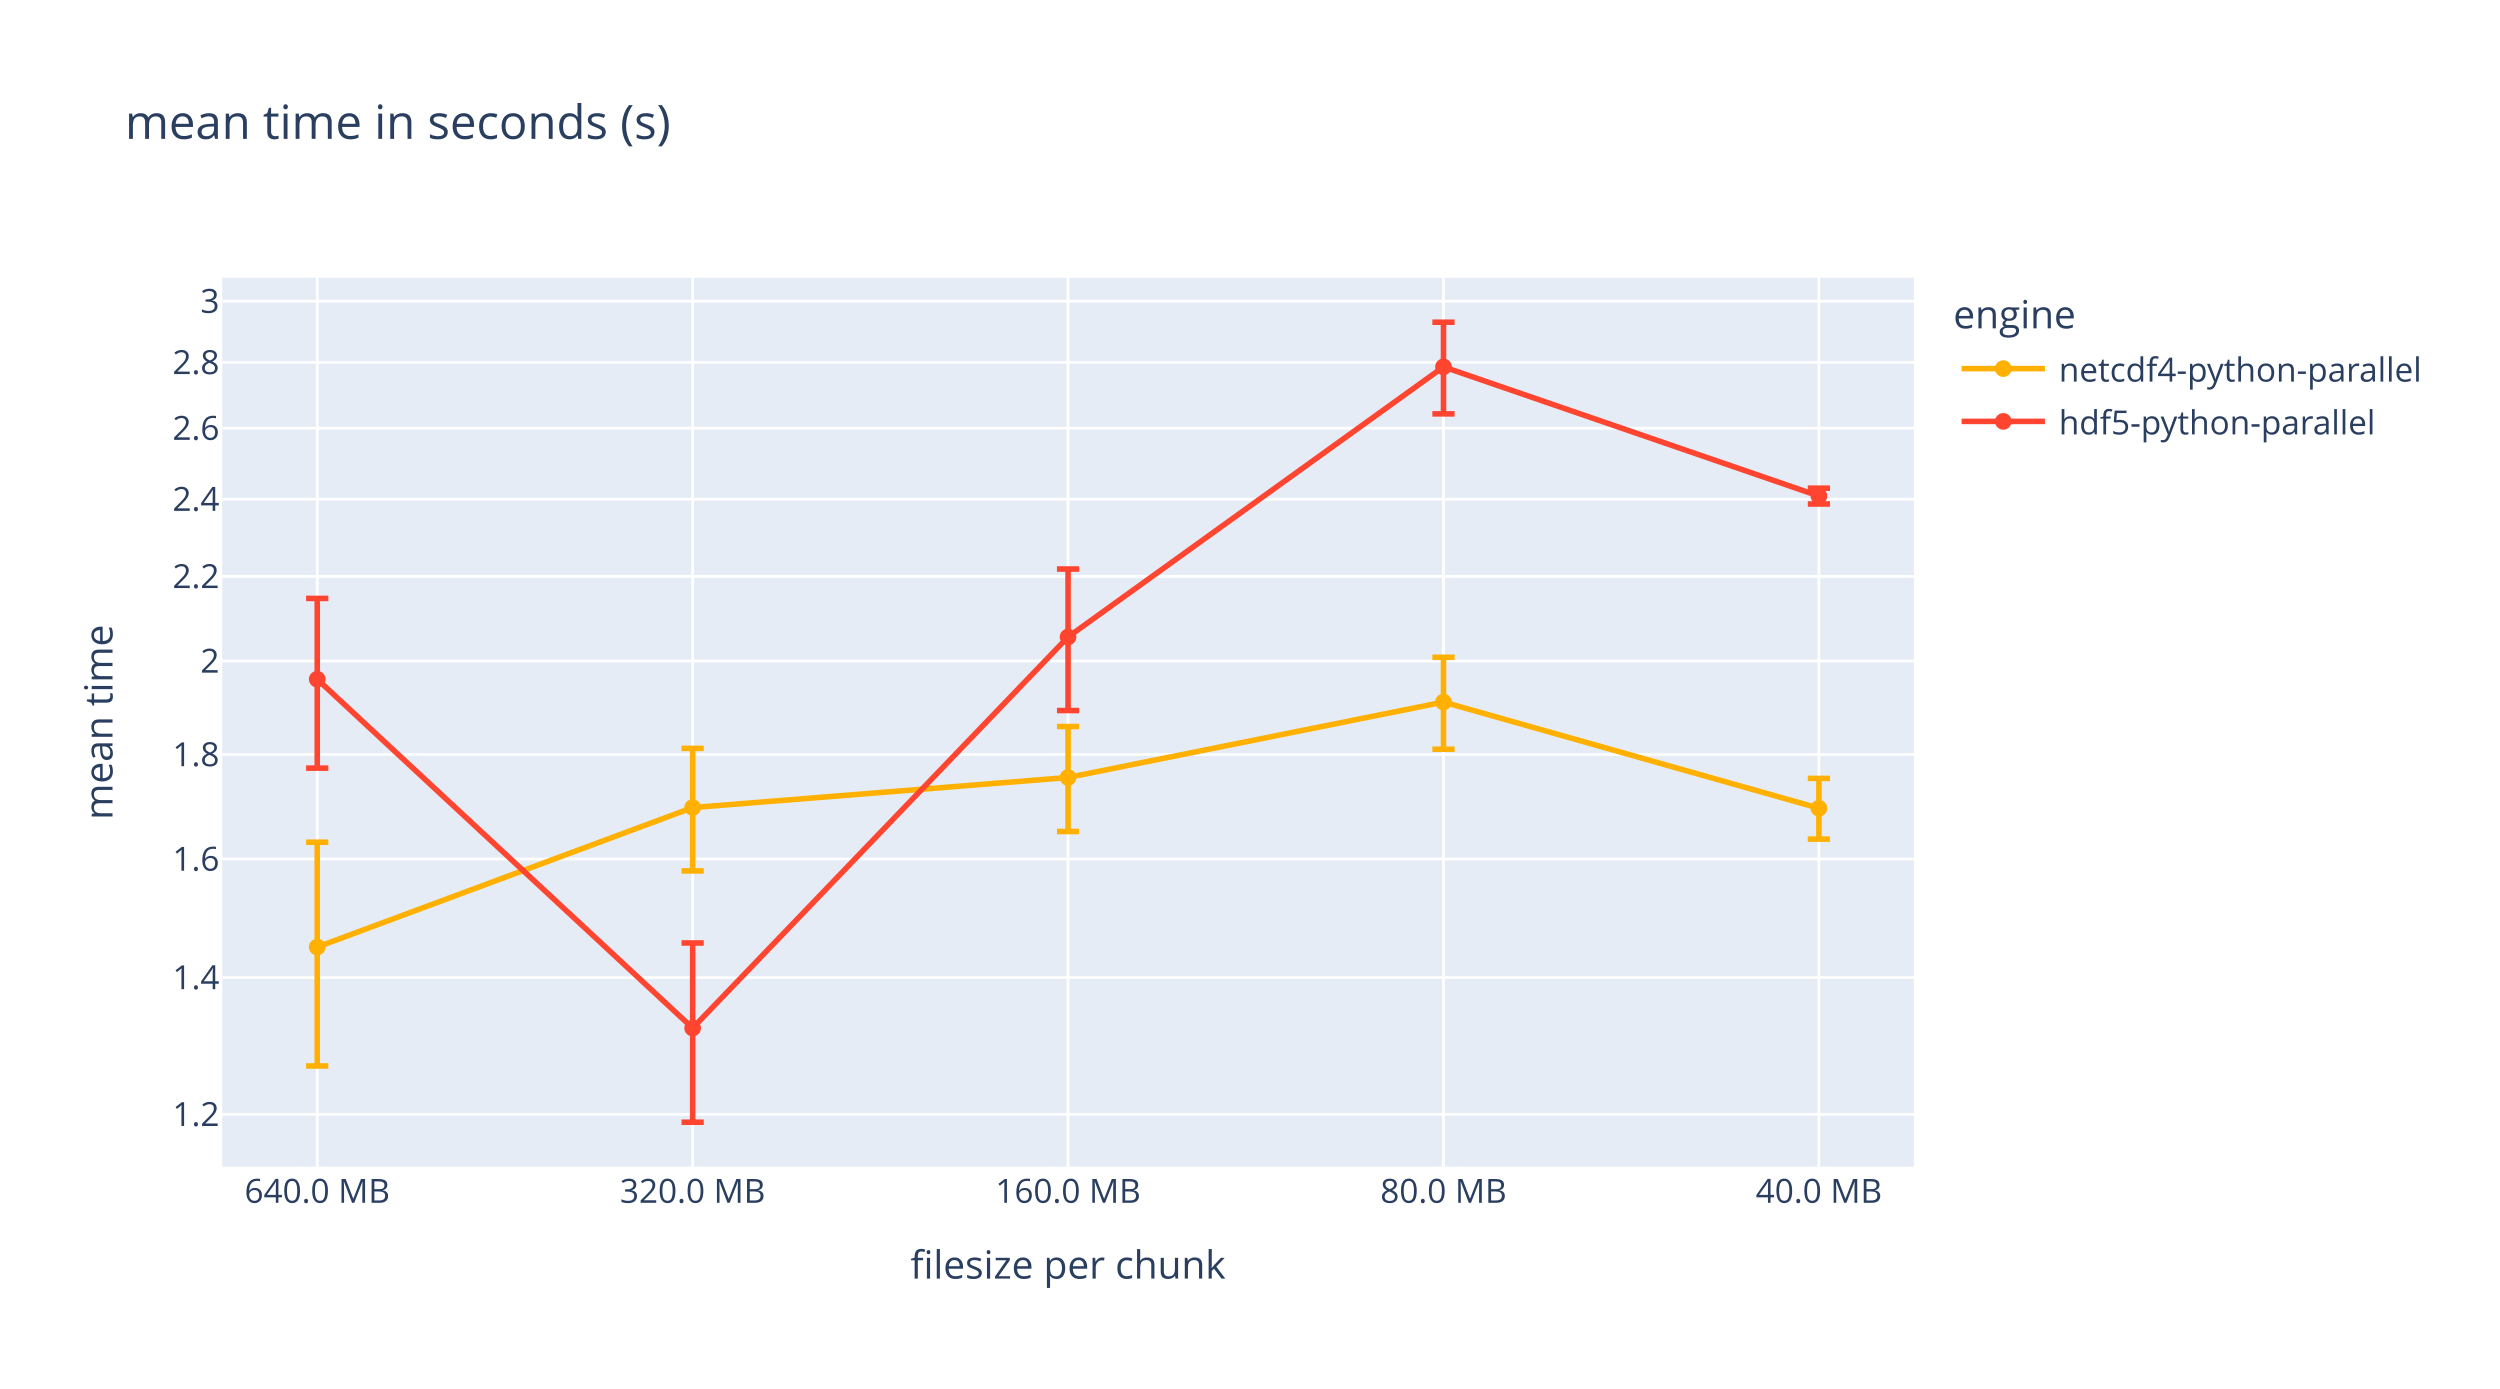
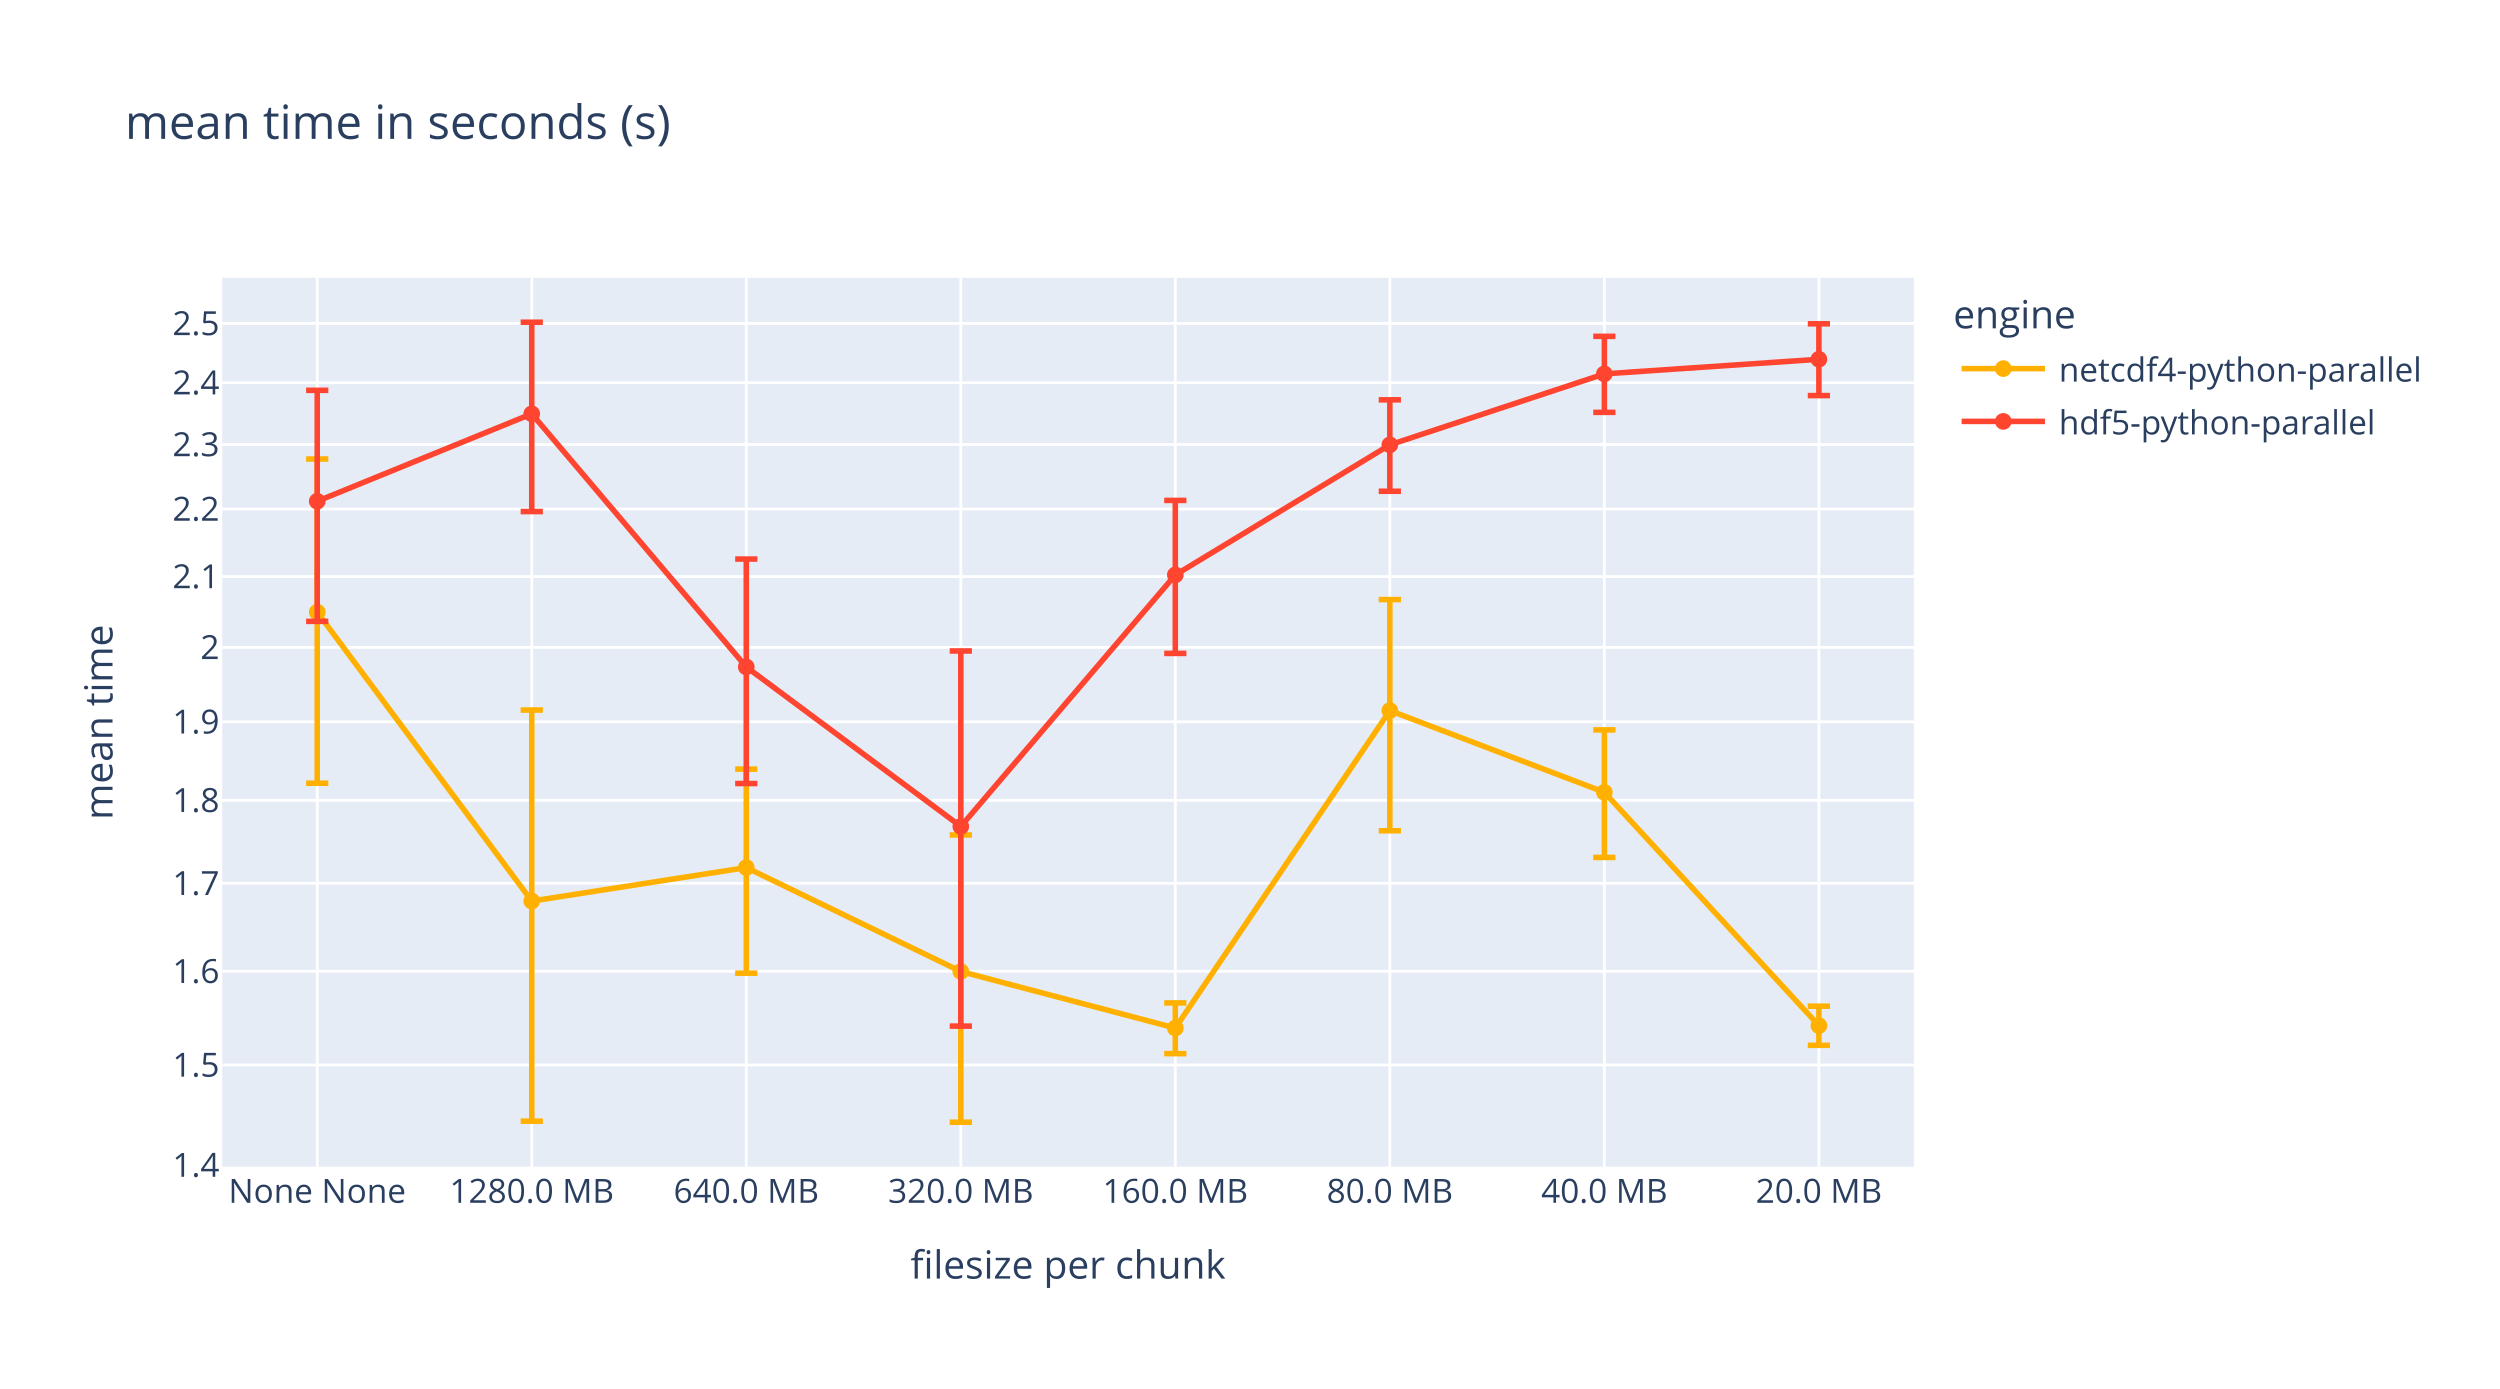
<svg xmlns="http://www.w3.org/2000/svg" class="main-svg" width="900" height="500" style="" viewBox="0 0 900 500">
  <rect x="0" y="0" width="900" height="500" style="fill: rgb(255, 255, 255); fill-opacity: 1;" />
-   <defs id="defs-0c4afd">
+   <defs id="defs-7d94ff">
    <g class="clips">
-       <clipPath id="clip0c4afdxyplot" class="plotclip">
+       <clipPath id="clip7d94ffxyplot" class="plotclip">
        <rect width="609" height="320" />
      </clipPath>
-       <clipPath class="axesclip" id="clip0c4afdx">
+       <clipPath class="axesclip" id="clip7d94ffx">
        <rect x="80" y="0" width="609" height="500" />
      </clipPath>
-       <clipPath class="axesclip" id="clip0c4afdy">
+       <clipPath class="axesclip" id="clip7d94ffy">
        <rect x="0" y="100" width="900" height="320" />
      </clipPath>
-       <clipPath class="axesclip" id="clip0c4afdxy">
+       <clipPath class="axesclip" id="clip7d94ffxy">
        <rect x="80" y="100" width="609" height="320" />
      </clipPath>
    </g>
    <g class="gradients" />
    <g class="patterns" />
  </defs>
  <g class="bglayer">
    <rect class="bg" x="80" y="100" width="609" height="320" style="fill: rgb(229, 236, 246); fill-opacity: 1; stroke-width: 0;" />
  </g>
  <g class="layer-below">
    <g class="imagelayer" />
    <g class="shapelayer" />
  </g>
  <g class="cartesianlayer">
    <g class="subplot xy">
      <g class="layer-subplot">
        <g class="shapelayer" />
        <g class="imagelayer" />
      </g>
      <g class="minor-gridlayer">
        <g class="x" />
        <g class="y" />
      </g>
      <g class="gridlayer">
        <g class="x">
          <path class="xgrid crisp" transform="translate(114.2,0)" d="M0,100v320" style="stroke: rgb(255, 255, 255); stroke-opacity: 1; stroke-width: 1px;" />
-           <path class="xgrid crisp" transform="translate(249.35,0)" d="M0,100v320" style="stroke: rgb(255, 255, 255); stroke-opacity: 1; stroke-width: 1px;" />
-           <path class="xgrid crisp" transform="translate(384.5,0)" d="M0,100v320" style="stroke: rgb(255, 255, 255); stroke-opacity: 1; stroke-width: 1px;" />
-           <path class="xgrid crisp" transform="translate(519.65,0)" d="M0,100v320" style="stroke: rgb(255, 255, 255); stroke-opacity: 1; stroke-width: 1px;" />
+           <path class="xgrid crisp" transform="translate(191.43,0)" d="M0,100v320" style="stroke: rgb(255, 255, 255); stroke-opacity: 1; stroke-width: 1px;" />
+           <path class="xgrid crisp" transform="translate(268.66,0)" d="M0,100v320" style="stroke: rgb(255, 255, 255); stroke-opacity: 1; stroke-width: 1px;" />
+           <path class="xgrid crisp" transform="translate(345.89,0)" d="M0,100v320" style="stroke: rgb(255, 255, 255); stroke-opacity: 1; stroke-width: 1px;" />
+           <path class="xgrid crisp" transform="translate(423.11,0)" d="M0,100v320" style="stroke: rgb(255, 255, 255); stroke-opacity: 1; stroke-width: 1px;" />
+           <path class="xgrid crisp" transform="translate(500.34,0)" d="M0,100v320" style="stroke: rgb(255, 255, 255); stroke-opacity: 1; stroke-width: 1px;" />
+           <path class="xgrid crisp" transform="translate(577.57,0)" d="M0,100v320" style="stroke: rgb(255, 255, 255); stroke-opacity: 1; stroke-width: 1px;" />
          <path class="xgrid crisp" transform="translate(654.8,0)" d="M0,100v320" style="stroke: rgb(255, 255, 255); stroke-opacity: 1; stroke-width: 1px;" />
        </g>
        <g class="y">
-           <path class="ygrid crisp" transform="translate(0,401.16)" d="M80,0h609" style="stroke: rgb(255, 255, 255); stroke-opacity: 1; stroke-width: 1px;" />
-           <path class="ygrid crisp" transform="translate(0,351.91)" d="M80,0h609" style="stroke: rgb(255, 255, 255); stroke-opacity: 1; stroke-width: 1px;" />
-           <path class="ygrid crisp" transform="translate(0,309.25)" d="M80,0h609" style="stroke: rgb(255, 255, 255); stroke-opacity: 1; stroke-width: 1px;" />
-           <path class="ygrid crisp" transform="translate(0,271.62)" d="M80,0h609" style="stroke: rgb(255, 255, 255); stroke-opacity: 1; stroke-width: 1px;" />
-           <path class="ygrid crisp" transform="translate(0,237.96)" d="M80,0h609" style="stroke: rgb(255, 255, 255); stroke-opacity: 1; stroke-width: 1px;" />
-           <path class="ygrid crisp" transform="translate(0,207.51)" d="M80,0h609" style="stroke: rgb(255, 255, 255); stroke-opacity: 1; stroke-width: 1px;" />
-           <path class="ygrid crisp" transform="translate(0,179.71)" d="M80,0h609" style="stroke: rgb(255, 255, 255); stroke-opacity: 1; stroke-width: 1px;" />
-           <path class="ygrid crisp" transform="translate(0,154.14)" d="M80,0h609" style="stroke: rgb(255, 255, 255); stroke-opacity: 1; stroke-width: 1px;" />
-           <path class="ygrid crisp" transform="translate(0,130.47)" d="M80,0h609" style="stroke: rgb(255, 255, 255); stroke-opacity: 1; stroke-width: 1px;" />
-           <path class="ygrid crisp" transform="translate(0,108.42)" d="M80,0h609" style="stroke: rgb(255, 255, 255); stroke-opacity: 1; stroke-width: 1px;" />
+           <path class="ygrid crisp" transform="translate(0,383.39)" d="M80,0h609" style="stroke: rgb(255, 255, 255); stroke-opacity: 1; stroke-width: 1px;" />
+           <path class="ygrid crisp" transform="translate(0,349.67)" d="M80,0h609" style="stroke: rgb(255, 255, 255); stroke-opacity: 1; stroke-width: 1px;" />
+           <path class="ygrid crisp" transform="translate(0,317.99)" d="M80,0h609" style="stroke: rgb(255, 255, 255); stroke-opacity: 1; stroke-width: 1px;" />
+           <path class="ygrid crisp" transform="translate(0,288.12)" d="M80,0h609" style="stroke: rgb(255, 255, 255); stroke-opacity: 1; stroke-width: 1px;" />
+           <path class="ygrid crisp" transform="translate(0,259.86)" d="M80,0h609" style="stroke: rgb(255, 255, 255); stroke-opacity: 1; stroke-width: 1px;" />
+           <path class="ygrid crisp" transform="translate(0,233.06)" d="M80,0h609" style="stroke: rgb(255, 255, 255); stroke-opacity: 1; stroke-width: 1px;" />
+           <path class="ygrid crisp" transform="translate(0,207.56)" d="M80,0h609" style="stroke: rgb(255, 255, 255); stroke-opacity: 1; stroke-width: 1px;" />
+           <path class="ygrid crisp" transform="translate(0,183.25)" d="M80,0h609" style="stroke: rgb(255, 255, 255); stroke-opacity: 1; stroke-width: 1px;" />
+           <path class="ygrid crisp" transform="translate(0,160.02)" d="M80,0h609" style="stroke: rgb(255, 255, 255); stroke-opacity: 1; stroke-width: 1px;" />
+           <path class="ygrid crisp" transform="translate(0,137.78)" d="M80,0h609" style="stroke: rgb(255, 255, 255); stroke-opacity: 1; stroke-width: 1px;" />
+           <path class="ygrid crisp" transform="translate(0,116.45)" d="M80,0h609" style="stroke: rgb(255, 255, 255); stroke-opacity: 1; stroke-width: 1px;" />
        </g>
      </g>
      <g class="zerolinelayer" />
      <g class="layer-between">
        <g class="shapelayer" />
        <g class="imagelayer" />
      </g>
      <path class="xlines-below" />
      <path class="ylines-below" />
      <g class="overlines-below" />
      <g class="xaxislayer-below" />
      <g class="yaxislayer-below" />
      <g class="overaxes-below" />
      <g class="overplot">
-         <g class="xy" transform="translate(80,100)" clip-path="url(#clip0c4afdxyplot)">
+         <g class="xy" transform="translate(80,100)" clip-path="url(#clip7d94ffxyplot)">
          <g class="scatterlayer mlayer">
-             <g class="trace scatter tracec97d78" style="stroke-miterlimit: 2; opacity: 1;">
+             <g class="trace scatter trace82f6fc" style="stroke-miterlimit: 2; opacity: 1;">
              <g class="fills" />
              <g class="errorbars">
                <g class="errorbar">
-                   <path class="yerror" d="M30.2,203.2h8m-4,0V283.75m-4,0h8" style="vector-effect: none; stroke-width: 2px; stroke: rgb(255, 176, 0); stroke-opacity: 1;" />
-                 </g>
-                 <g class="errorbar">
-                   <path class="yerror" d="M165.35,169.42h8m-4,0V213.53m-4,0h8" style="vector-effect: none; stroke-width: 2px; stroke: rgb(255, 176, 0); stroke-opacity: 1;" />
-                 </g>
-                 <g class="errorbar">
-                   <path class="yerror" d="M300.5,161.55h8m-4,0V199.34m-4,0h8" style="vector-effect: none; stroke-width: 2px; stroke: rgb(255, 176, 0); stroke-opacity: 1;" />
-                 </g>
-                 <g class="errorbar">
-                   <path class="yerror" d="M435.65,136.62h8m-4,0V169.72m-4,0h8" style="vector-effect: none; stroke-width: 2px; stroke: rgb(255, 176, 0); stroke-opacity: 1;" />
-                 </g>
-                 <g class="errorbar">
-                   <path class="yerror" d="M570.8,180.23h8m-4,0V202.08m-4,0h8" style="vector-effect: none; stroke-width: 2px; stroke: rgb(255, 176, 0); stroke-opacity: 1;" />
+                   <path class="yerror" d="M30.2,65.25h8m-4,0V181.96m-4,0h8" style="vector-effect: none; stroke-width: 2px; stroke: rgb(255, 176, 0); stroke-opacity: 1;" />
+                 </g>
+                 <g class="errorbar">
+                   <path class="yerror" d="M107.43,155.61h8m-4,0V303.62m-4,0h8" style="vector-effect: none; stroke-width: 2px; stroke: rgb(255, 176, 0); stroke-opacity: 1;" />
+                 </g>
+                 <g class="errorbar">
+                   <path class="yerror" d="M184.66,176.88h8m-4,0V250.35m-4,0h8" style="vector-effect: none; stroke-width: 2px; stroke: rgb(255, 176, 0); stroke-opacity: 1;" />
+                 </g>
+                 <g class="errorbar">
+                   <path class="yerror" d="M261.89,200.59h8m-4,0V304m-4,0h8" style="vector-effect: none; stroke-width: 2px; stroke: rgb(255, 176, 0); stroke-opacity: 1;" />
+                 </g>
+                 <g class="errorbar">
+                   <path class="yerror" d="M339.11,261.05h8m-4,0V279.31m-4,0h8" style="vector-effect: none; stroke-width: 2px; stroke: rgb(255, 176, 0); stroke-opacity: 1;" />
+                 </g>
+                 <g class="errorbar">
+                   <path class="yerror" d="M416.34,115.85h8m-4,0V199.07m-4,0h8" style="vector-effect: none; stroke-width: 2px; stroke: rgb(255, 176, 0); stroke-opacity: 1;" />
+                 </g>
+                 <g class="errorbar">
+                   <path class="yerror" d="M493.57,162.76h8m-4,0V208.68m-4,0h8" style="vector-effect: none; stroke-width: 2px; stroke: rgb(255, 176, 0); stroke-opacity: 1;" />
+                 </g>
+                 <g class="errorbar">
+                   <path class="yerror" d="M570.8,262.23h8m-4,0V276.31m-4,0h8" style="vector-effect: none; stroke-width: 2px; stroke: rgb(255, 176, 0); stroke-opacity: 1;" />
                </g>
              </g>
              <g class="lines">
-                 <path class="js-line" d="M34.2,240.94L169.35,190.72L304.5,179.89L439.65,152.74L574.8,190.97" style="vector-effect: none; fill: none; stroke: rgb(255, 176, 0); stroke-opacity: 1; stroke-width: 2px; opacity: 1;" />
+                 <path class="js-line" d="M34.2,120.36L111.43,224.39L188.66,212.32L265.89,249.74L343.11,270.1L420.34,155.81L497.57,185.22L574.8,269.22" style="vector-effect: none; fill: none; stroke: rgb(255, 176, 0); stroke-opacity: 1; stroke-width: 2px; opacity: 1;" />
              </g>
              <g class="points">
-                 <path class="point plotly-customdata" transform="translate(34.2,240.94)" d="M3,0A3,3 0 1,1 0,-3A3,3 0 0,1 3,0Z" style="opacity: 1; stroke-width: 0px; fill: rgb(255, 176, 0); fill-opacity: 1;" />
-                 <path class="point plotly-customdata" transform="translate(169.35,190.72)" d="M3,0A3,3 0 1,1 0,-3A3,3 0 0,1 3,0Z" style="opacity: 1; stroke-width: 0px; fill: rgb(255, 176, 0); fill-opacity: 1;" />
-                 <path class="point plotly-customdata" transform="translate(304.5,179.89)" d="M3,0A3,3 0 1,1 0,-3A3,3 0 0,1 3,0Z" style="opacity: 1; stroke-width: 0px; fill: rgb(255, 176, 0); fill-opacity: 1;" />
-                 <path class="point plotly-customdata" transform="translate(439.65,152.74)" d="M3,0A3,3 0 1,1 0,-3A3,3 0 0,1 3,0Z" style="opacity: 1; stroke-width: 0px; fill: rgb(255, 176, 0); fill-opacity: 1;" />
-                 <path class="point plotly-customdata" transform="translate(574.8,190.97)" d="M3,0A3,3 0 1,1 0,-3A3,3 0 0,1 3,0Z" style="opacity: 1; stroke-width: 0px; fill: rgb(255, 176, 0); fill-opacity: 1;" />
+                 <path class="point plotly-customdata" transform="translate(34.2,120.36)" d="M3,0A3,3 0 1,1 0,-3A3,3 0 0,1 3,0Z" style="opacity: 1; stroke-width: 0px; fill: rgb(255, 176, 0); fill-opacity: 1;" />
+                 <path class="point plotly-customdata" transform="translate(111.43,224.39)" d="M3,0A3,3 0 1,1 0,-3A3,3 0 0,1 3,0Z" style="opacity: 1; stroke-width: 0px; fill: rgb(255, 176, 0); fill-opacity: 1;" />
+                 <path class="point plotly-customdata" transform="translate(188.66,212.32)" d="M3,0A3,3 0 1,1 0,-3A3,3 0 0,1 3,0Z" style="opacity: 1; stroke-width: 0px; fill: rgb(255, 176, 0); fill-opacity: 1;" />
+                 <path class="point plotly-customdata" transform="translate(265.89,249.74)" d="M3,0A3,3 0 1,1 0,-3A3,3 0 0,1 3,0Z" style="opacity: 1; stroke-width: 0px; fill: rgb(255, 176, 0); fill-opacity: 1;" />
+                 <path class="point plotly-customdata" transform="translate(343.11,270.1)" d="M3,0A3,3 0 1,1 0,-3A3,3 0 0,1 3,0Z" style="opacity: 1; stroke-width: 0px; fill: rgb(255, 176, 0); fill-opacity: 1;" />
+                 <path class="point plotly-customdata" transform="translate(420.34,155.81)" d="M3,0A3,3 0 1,1 0,-3A3,3 0 0,1 3,0Z" style="opacity: 1; stroke-width: 0px; fill: rgb(255, 176, 0); fill-opacity: 1;" />
+                 <path class="point plotly-customdata" transform="translate(497.57,185.22)" d="M3,0A3,3 0 1,1 0,-3A3,3 0 0,1 3,0Z" style="opacity: 1; stroke-width: 0px; fill: rgb(255, 176, 0); fill-opacity: 1;" />
+                 <path class="point plotly-customdata" transform="translate(574.8,269.22)" d="M3,0A3,3 0 1,1 0,-3A3,3 0 0,1 3,0Z" style="opacity: 1; stroke-width: 0px; fill: rgb(255, 176, 0); fill-opacity: 1;" />
              </g>
              <g class="text" />
            </g>
-             <g class="trace scatter trace6567ad" style="stroke-miterlimit: 2; opacity: 1;">
+             <g class="trace scatter tracec1ca9d" style="stroke-miterlimit: 2; opacity: 1;">
              <g class="fills" />
              <g class="errorbars">
                <g class="errorbar">
-                   <path class="yerror" d="M30.2,115.43h8m-4,0V176.53m-4,0h8" style="vector-effect: none; stroke-width: 2px; stroke: rgb(255, 68, 48); stroke-opacity: 1;" />
-                 </g>
-                 <g class="errorbar">
-                   <path class="yerror" d="M165.35,239.47h8m-4,0V304m-4,0h8" style="vector-effect: none; stroke-width: 2px; stroke: rgb(255, 68, 48); stroke-opacity: 1;" />
-                 </g>
-                 <g class="errorbar">
-                   <path class="yerror" d="M300.5,104.85h8m-4,0V155.79m-4,0h8" style="vector-effect: none; stroke-width: 2px; stroke: rgb(255, 68, 48); stroke-opacity: 1;" />
-                 </g>
-                 <g class="errorbar">
-                   <path class="yerror" d="M435.65,16h8m-4,0V48.99m-4,0h8" style="vector-effect: none; stroke-width: 2px; stroke: rgb(255, 68, 48); stroke-opacity: 1;" />
-                 </g>
-                 <g class="errorbar">
-                   <path class="yerror" d="M570.8,75.74h8m-4,0V81.44m-4,0h8" style="vector-effect: none; stroke-width: 2px; stroke: rgb(255, 68, 48); stroke-opacity: 1;" />
+                   <path class="yerror" d="M30.2,40.52h8m-4,0V123.69m-4,0h8" style="vector-effect: none; stroke-width: 2px; stroke: rgb(255, 68, 48); stroke-opacity: 1;" />
+                 </g>
+                 <g class="errorbar">
+                   <path class="yerror" d="M107.43,16h8m-4,0V84.16m-4,0h8" style="vector-effect: none; stroke-width: 2px; stroke: rgb(255, 68, 48); stroke-opacity: 1;" />
+                 </g>
+                 <g class="errorbar">
+                   <path class="yerror" d="M184.66,101.26h8m-4,0V182.07m-4,0h8" style="vector-effect: none; stroke-width: 2px; stroke: rgb(255, 68, 48); stroke-opacity: 1;" />
+                 </g>
+                 <g class="errorbar">
+                   <path class="yerror" d="M261.89,134.35h8m-4,0V269.4m-4,0h8" style="vector-effect: none; stroke-width: 2px; stroke: rgb(255, 68, 48); stroke-opacity: 1;" />
+                 </g>
+                 <g class="errorbar">
+                   <path class="yerror" d="M339.11,80.15h8m-4,0V135.23m-4,0h8" style="vector-effect: none; stroke-width: 2px; stroke: rgb(255, 68, 48); stroke-opacity: 1;" />
+                 </g>
+                 <g class="errorbar">
+                   <path class="yerror" d="M416.34,43.94h8m-4,0V76.85m-4,0h8" style="vector-effect: none; stroke-width: 2px; stroke: rgb(255, 68, 48); stroke-opacity: 1;" />
+                 </g>
+                 <g class="errorbar">
+                   <path class="yerror" d="M493.57,21.08h8m-4,0V48.45m-4,0h8" style="vector-effect: none; stroke-width: 2px; stroke: rgb(255, 68, 48); stroke-opacity: 1;" />
+                 </g>
+                 <g class="errorbar">
+                   <path class="yerror" d="M570.8,16.57h8m-4,0V42.41m-4,0h8" style="vector-effect: none; stroke-width: 2px; stroke: rgb(255, 68, 48); stroke-opacity: 1;" />
                </g>
              </g>
              <g class="lines">
-                 <path class="js-line" d="M34.2,144.52L169.35,270.11L304.5,129.3L439.65,32.07L574.8,78.58" style="vector-effect: none; fill: none; stroke: rgb(255, 68, 48); stroke-opacity: 1; stroke-width: 2px; opacity: 1;" />
+                 <path class="js-line" d="M34.2,80.45L111.43,48.97L188.66,140.1L265.89,197.52L343.11,106.96L420.34,60.14L497.57,34.59L574.8,29.33" style="vector-effect: none; fill: none; stroke: rgb(255, 68, 48); stroke-opacity: 1; stroke-width: 2px; opacity: 1;" />
              </g>
              <g class="points">
-                 <path class="point plotly-customdata" transform="translate(34.2,144.52)" d="M3,0A3,3 0 1,1 0,-3A3,3 0 0,1 3,0Z" style="opacity: 1; stroke-width: 0px; fill: rgb(255, 68, 48); fill-opacity: 1;" />
-                 <path class="point plotly-customdata" transform="translate(169.35,270.11)" d="M3,0A3,3 0 1,1 0,-3A3,3 0 0,1 3,0Z" style="opacity: 1; stroke-width: 0px; fill: rgb(255, 68, 48); fill-opacity: 1;" />
-                 <path class="point plotly-customdata" transform="translate(304.5,129.3)" d="M3,0A3,3 0 1,1 0,-3A3,3 0 0,1 3,0Z" style="opacity: 1; stroke-width: 0px; fill: rgb(255, 68, 48); fill-opacity: 1;" />
-                 <path class="point plotly-customdata" transform="translate(439.65,32.07)" d="M3,0A3,3 0 1,1 0,-3A3,3 0 0,1 3,0Z" style="opacity: 1; stroke-width: 0px; fill: rgb(255, 68, 48); fill-opacity: 1;" />
-                 <path class="point plotly-customdata" transform="translate(574.8,78.58)" d="M3,0A3,3 0 1,1 0,-3A3,3 0 0,1 3,0Z" style="opacity: 1; stroke-width: 0px; fill: rgb(255, 68, 48); fill-opacity: 1;" />
+                 <path class="point plotly-customdata" transform="translate(34.2,80.45)" d="M3,0A3,3 0 1,1 0,-3A3,3 0 0,1 3,0Z" style="opacity: 1; stroke-width: 0px; fill: rgb(255, 68, 48); fill-opacity: 1;" />
+                 <path class="point plotly-customdata" transform="translate(111.43,48.97)" d="M3,0A3,3 0 1,1 0,-3A3,3 0 0,1 3,0Z" style="opacity: 1; stroke-width: 0px; fill: rgb(255, 68, 48); fill-opacity: 1;" />
+                 <path class="point plotly-customdata" transform="translate(188.66,140.1)" d="M3,0A3,3 0 1,1 0,-3A3,3 0 0,1 3,0Z" style="opacity: 1; stroke-width: 0px; fill: rgb(255, 68, 48); fill-opacity: 1;" />
+                 <path class="point plotly-customdata" transform="translate(265.89,197.52)" d="M3,0A3,3 0 1,1 0,-3A3,3 0 0,1 3,0Z" style="opacity: 1; stroke-width: 0px; fill: rgb(255, 68, 48); fill-opacity: 1;" />
+                 <path class="point plotly-customdata" transform="translate(343.11,106.96)" d="M3,0A3,3 0 1,1 0,-3A3,3 0 0,1 3,0Z" style="opacity: 1; stroke-width: 0px; fill: rgb(255, 68, 48); fill-opacity: 1;" />
+                 <path class="point plotly-customdata" transform="translate(420.34,60.14)" d="M3,0A3,3 0 1,1 0,-3A3,3 0 0,1 3,0Z" style="opacity: 1; stroke-width: 0px; fill: rgb(255, 68, 48); fill-opacity: 1;" />
+                 <path class="point plotly-customdata" transform="translate(497.57,34.59)" d="M3,0A3,3 0 1,1 0,-3A3,3 0 0,1 3,0Z" style="opacity: 1; stroke-width: 0px; fill: rgb(255, 68, 48); fill-opacity: 1;" />
+                 <path class="point plotly-customdata" transform="translate(574.8,29.33)" d="M3,0A3,3 0 1,1 0,-3A3,3 0 0,1 3,0Z" style="opacity: 1; stroke-width: 0px; fill: rgb(255, 68, 48); fill-opacity: 1;" />
              </g>
              <g class="text" />
            </g>
          </g>
        </g>
      </g>
      <path class="xlines-above crisp" d="M0,0" style="fill: none;" />
      <path class="ylines-above crisp" d="M0,0" style="fill: none;" />
      <g class="overlines-above" />
      <g class="xaxislayer-above">
        <g class="xtick">
-           <text text-anchor="middle" x="0" y="433" transform="translate(114.2,0)" style="font-family: 'Open Sans', verdana, arial, sans-serif; font-size: 12px; fill: rgb(42, 63, 95); fill-opacity: 1; white-space: pre; opacity: 1;">640.0 MB</text>
-         </g>
-         <g class="xtick">
-           <text text-anchor="middle" x="0" y="433" transform="translate(249.35,0)" style="font-family: 'Open Sans', verdana, arial, sans-serif; font-size: 12px; fill: rgb(42, 63, 95); fill-opacity: 1; white-space: pre; opacity: 1;">320.0 MB</text>
-         </g>
-         <g class="xtick">
-           <text text-anchor="middle" x="0" y="433" transform="translate(384.5,0)" style="font-family: 'Open Sans', verdana, arial, sans-serif; font-size: 12px; fill: rgb(42, 63, 95); fill-opacity: 1; white-space: pre; opacity: 1;">160.0 MB</text>
-         </g>
-         <g class="xtick">
-           <text text-anchor="middle" x="0" y="433" transform="translate(519.65,0)" style="font-family: 'Open Sans', verdana, arial, sans-serif; font-size: 12px; fill: rgb(42, 63, 95); fill-opacity: 1; white-space: pre; opacity: 1;">80.0 MB</text>
-         </g>
-         <g class="xtick">
-           <text text-anchor="middle" x="0" y="433" transform="translate(654.8,0)" style="font-family: 'Open Sans', verdana, arial, sans-serif; font-size: 12px; fill: rgb(42, 63, 95); fill-opacity: 1; white-space: pre; opacity: 1;">40.0 MB</text>
+           <text text-anchor="middle" x="0" y="433" transform="translate(114.2,0)" style="font-family: 'Open Sans', verdana, arial, sans-serif; font-size: 12px; fill: rgb(42, 63, 95); fill-opacity: 1; white-space: pre; opacity: 1;">None None</text>
+         </g>
+         <g class="xtick">
+           <text text-anchor="middle" x="0" y="433" transform="translate(191.43,0)" style="font-family: 'Open Sans', verdana, arial, sans-serif; font-size: 12px; fill: rgb(42, 63, 95); fill-opacity: 1; white-space: pre; opacity: 1;">1280.0 MB</text>
+         </g>
+         <g class="xtick">
+           <text text-anchor="middle" x="0" y="433" transform="translate(268.66,0)" style="font-family: 'Open Sans', verdana, arial, sans-serif; font-size: 12px; fill: rgb(42, 63, 95); fill-opacity: 1; white-space: pre; opacity: 1;">640.0 MB</text>
+         </g>
+         <g class="xtick">
+           <text text-anchor="middle" x="0" y="433" transform="translate(345.89,0)" style="font-family: 'Open Sans', verdana, arial, sans-serif; font-size: 12px; fill: rgb(42, 63, 95); fill-opacity: 1; white-space: pre; opacity: 1;">320.0 MB</text>
+         </g>
+         <g class="xtick">
+           <text text-anchor="middle" x="0" y="433" transform="translate(423.11,0)" style="font-family: 'Open Sans', verdana, arial, sans-serif; font-size: 12px; fill: rgb(42, 63, 95); fill-opacity: 1; white-space: pre; opacity: 1;">160.0 MB</text>
+         </g>
+         <g class="xtick">
+           <text text-anchor="middle" x="0" y="433" transform="translate(500.34,0)" style="font-family: 'Open Sans', verdana, arial, sans-serif; font-size: 12px; fill: rgb(42, 63, 95); fill-opacity: 1; white-space: pre; opacity: 1;">80.0 MB</text>
+         </g>
+         <g class="xtick">
+           <text text-anchor="middle" x="0" y="433" transform="translate(577.57,0)" style="font-family: 'Open Sans', verdana, arial, sans-serif; font-size: 12px; fill: rgb(42, 63, 95); fill-opacity: 1; white-space: pre; opacity: 1;">40.0 MB</text>
+         </g>
+         <g class="xtick">
+           <text text-anchor="middle" x="0" y="433" transform="translate(654.8,0)" style="font-family: 'Open Sans', verdana, arial, sans-serif; font-size: 12px; fill: rgb(42, 63, 95); fill-opacity: 1; white-space: pre; opacity: 1;">20.0 MB</text>
        </g>
      </g>
      <g class="yaxislayer-above">
        <g class="ytick">
-           <text text-anchor="end" x="79" y="4.2" transform="translate(0,401.16)" style="font-family: 'Open Sans', verdana, arial, sans-serif; font-size: 12px; fill: rgb(42, 63, 95); fill-opacity: 1; white-space: pre; opacity: 1;">1.2</text>
-         </g>
-         <g class="ytick">
-           <text text-anchor="end" x="79" y="4.2" style="font-family: 'Open Sans', verdana, arial, sans-serif; font-size: 12px; fill: rgb(42, 63, 95); fill-opacity: 1; white-space: pre; opacity: 1;" transform="translate(0,351.91)">1.4</text>
-         </g>
-         <g class="ytick">
-           <text text-anchor="end" x="79" y="4.2" style="font-family: 'Open Sans', verdana, arial, sans-serif; font-size: 12px; fill: rgb(42, 63, 95); fill-opacity: 1; white-space: pre; opacity: 1;" transform="translate(0,309.25)">1.6</text>
-         </g>
-         <g class="ytick">
-           <text text-anchor="end" x="79" y="4.2" style="font-family: 'Open Sans', verdana, arial, sans-serif; font-size: 12px; fill: rgb(42, 63, 95); fill-opacity: 1; white-space: pre; opacity: 1;" transform="translate(0,271.62)">1.8</text>
-         </g>
-         <g class="ytick">
-           <text text-anchor="end" x="79" y="4.2" style="font-family: 'Open Sans', verdana, arial, sans-serif; font-size: 12px; fill: rgb(42, 63, 95); fill-opacity: 1; white-space: pre; opacity: 1;" transform="translate(0,237.96)">2</text>
-         </g>
-         <g class="ytick">
-           <text text-anchor="end" x="79" y="4.2" style="font-family: 'Open Sans', verdana, arial, sans-serif; font-size: 12px; fill: rgb(42, 63, 95); fill-opacity: 1; white-space: pre; opacity: 1;" transform="translate(0,207.51)">2.2</text>
-         </g>
-         <g class="ytick">
-           <text text-anchor="end" x="79" y="4.2" style="font-family: 'Open Sans', verdana, arial, sans-serif; font-size: 12px; fill: rgb(42, 63, 95); fill-opacity: 1; white-space: pre; opacity: 1;" transform="translate(0,179.71)">2.4</text>
-         </g>
-         <g class="ytick">
-           <text text-anchor="end" x="79" y="4.2" style="font-family: 'Open Sans', verdana, arial, sans-serif; font-size: 12px; fill: rgb(42, 63, 95); fill-opacity: 1; white-space: pre; opacity: 1;" transform="translate(0,154.14)">2.6</text>
-         </g>
-         <g class="ytick">
-           <text text-anchor="end" x="79" y="4.2" style="font-family: 'Open Sans', verdana, arial, sans-serif; font-size: 12px; fill: rgb(42, 63, 95); fill-opacity: 1; white-space: pre; opacity: 1;" transform="translate(0,130.47)">2.8</text>
-         </g>
-         <g class="ytick">
-           <text text-anchor="end" x="79" y="4.2" style="font-family: 'Open Sans', verdana, arial, sans-serif; font-size: 12px; fill: rgb(42, 63, 95); fill-opacity: 1; white-space: pre; opacity: 1;" transform="translate(0,108.42)">3</text>
+           <text text-anchor="end" x="79" y="4.2" transform="translate(0,419.45)" style="font-family: 'Open Sans', verdana, arial, sans-serif; font-size: 12px; fill: rgb(42, 63, 95); fill-opacity: 1; white-space: pre; opacity: 1;">1.4</text>
+         </g>
+         <g class="ytick">
+           <text text-anchor="end" x="79" y="4.2" style="font-family: 'Open Sans', verdana, arial, sans-serif; font-size: 12px; fill: rgb(42, 63, 95); fill-opacity: 1; white-space: pre; opacity: 1;" transform="translate(0,383.39)">1.5</text>
+         </g>
+         <g class="ytick">
+           <text text-anchor="end" x="79" y="4.2" style="font-family: 'Open Sans', verdana, arial, sans-serif; font-size: 12px; fill: rgb(42, 63, 95); fill-opacity: 1; white-space: pre; opacity: 1;" transform="translate(0,349.67)">1.6</text>
+         </g>
+         <g class="ytick">
+           <text text-anchor="end" x="79" y="4.2" style="font-family: 'Open Sans', verdana, arial, sans-serif; font-size: 12px; fill: rgb(42, 63, 95); fill-opacity: 1; white-space: pre; opacity: 1;" transform="translate(0,317.99)">1.7</text>
+         </g>
+         <g class="ytick">
+           <text text-anchor="end" x="79" y="4.2" style="font-family: 'Open Sans', verdana, arial, sans-serif; font-size: 12px; fill: rgb(42, 63, 95); fill-opacity: 1; white-space: pre; opacity: 1;" transform="translate(0,288.12)">1.8</text>
+         </g>
+         <g class="ytick">
+           <text text-anchor="end" x="79" y="4.2" style="font-family: 'Open Sans', verdana, arial, sans-serif; font-size: 12px; fill: rgb(42, 63, 95); fill-opacity: 1; white-space: pre; opacity: 1;" transform="translate(0,259.86)">1.9</text>
+         </g>
+         <g class="ytick">
+           <text text-anchor="end" x="79" y="4.2" style="font-family: 'Open Sans', verdana, arial, sans-serif; font-size: 12px; fill: rgb(42, 63, 95); fill-opacity: 1; white-space: pre; opacity: 1;" transform="translate(0,233.06)">2</text>
+         </g>
+         <g class="ytick">
+           <text text-anchor="end" x="79" y="4.2" style="font-family: 'Open Sans', verdana, arial, sans-serif; font-size: 12px; fill: rgb(42, 63, 95); fill-opacity: 1; white-space: pre; opacity: 1;" transform="translate(0,207.56)">2.1</text>
+         </g>
+         <g class="ytick">
+           <text text-anchor="end" x="79" y="4.2" style="font-family: 'Open Sans', verdana, arial, sans-serif; font-size: 12px; fill: rgb(42, 63, 95); fill-opacity: 1; white-space: pre; opacity: 1;" transform="translate(0,183.25)">2.2</text>
+         </g>
+         <g class="ytick">
+           <text text-anchor="end" x="79" y="4.2" style="font-family: 'Open Sans', verdana, arial, sans-serif; font-size: 12px; fill: rgb(42, 63, 95); fill-opacity: 1; white-space: pre; opacity: 1;" transform="translate(0,160.02)">2.3</text>
+         </g>
+         <g class="ytick">
+           <text text-anchor="end" x="79" y="4.2" style="font-family: 'Open Sans', verdana, arial, sans-serif; font-size: 12px; fill: rgb(42, 63, 95); fill-opacity: 1; white-space: pre; opacity: 1;" transform="translate(0,137.78)">2.4</text>
+         </g>
+         <g class="ytick">
+           <text text-anchor="end" x="79" y="4.2" style="font-family: 'Open Sans', verdana, arial, sans-serif; font-size: 12px; fill: rgb(42, 63, 95); fill-opacity: 1; white-space: pre; opacity: 1;" transform="translate(0,116.45)">2.5</text>
        </g>
      </g>
      <g class="overaxes-above" />
    </g>
  </g>
  <g class="polarlayer" />
  <g class="smithlayer" />
  <g class="ternarylayer" />
  <g class="geolayer" />
  <g class="funnelarealayer" />
  <g class="pielayer" />
  <g class="iciclelayer" />
  <g class="treemaplayer" />
  <g class="sunburstlayer" />
  <g class="glimages" />
-   <defs id="topdefs-0c4afd">
+   <defs id="topdefs-7d94ff">
    <g class="clips" />
-     <clipPath id="legend0c4afd">
+     <clipPath id="legend7d94ff">
      <rect width="187" height="67" x="0" y="0" />
    </clipPath>
  </defs>
  <g class="layer-above">
    <g class="imagelayer" />
    <g class="shapelayer" />
  </g>
  <g class="infolayer">
    <g class="legend" pointer-events="all" transform="translate(701.18,100)">
      <rect class="bg" shape-rendering="crispEdges" width="187" height="67" x="0" y="0" style="stroke: rgb(68, 68, 68); stroke-opacity: 1; fill: rgb(255, 255, 255); fill-opacity: 1; stroke-width: 0px;" />
-       <g class="scrollbox" transform="" clip-path="url(#legend0c4afd)">
+       <g class="scrollbox" transform="" clip-path="url(#legend7d94ff)">
        <text class="legendtitletext" text-anchor="start" x="2" y="18.2" style="font-family: 'Open Sans', verdana, arial, sans-serif; font-size: 14px; fill: rgb(42, 63, 95); fill-opacity: 1; white-space: pre;">engine</text>
        <g class="groups" transform="">
          <g class="traces" transform="translate(0,32.7)" style="opacity: 1;">
            <text class="legendtext" text-anchor="start" x="40" y="4.68" style="font-family: 'Open Sans', verdana, arial, sans-serif; font-size: 12px; fill: rgb(42, 63, 95); fill-opacity: 1; white-space: pre;">netcdf4-python-parallel</text>
            <g class="layers" style="opacity: 1;">
              <g class="legendfill" />
              <g class="legendlines">
                <path class="js-line" d="M5,0h30" style="fill: none; stroke: rgb(255, 176, 0); stroke-opacity: 1; stroke-width: 2px;" />
              </g>
              <g class="legendsymbols">
                <g class="legendpoints">
                  <path class="scatterpts" transform="translate(20,0)" d="M3,0A3,3 0 1,1 0,-3A3,3 0 0,1 3,0Z" style="opacity: 1; stroke-width: 0px; fill: rgb(255, 176, 0); fill-opacity: 1;" />
                </g>
              </g>
            </g>
            <rect class="legendtoggle" x="0" y="-9.5" width="181.047" height="19" style="fill: rgb(0, 0, 0); fill-opacity: 0;" />
          </g>
        </g>
        <g class="groups" transform="">
          <g class="traces" transform="translate(0,51.7)" style="opacity: 1;">
            <text class="legendtext" text-anchor="start" x="40" y="4.68" style="font-family: 'Open Sans', verdana, arial, sans-serif; font-size: 12px; fill: rgb(42, 63, 95); fill-opacity: 1; white-space: pre;">hdf5-python-parallel</text>
            <g class="layers" style="opacity: 1;">
              <g class="legendfill" />
              <g class="legendlines">
                <path class="js-line" d="M5,0h30" style="fill: none; stroke: rgb(255, 68, 48); stroke-opacity: 1; stroke-width: 2px;" />
              </g>
              <g class="legendsymbols">
                <g class="legendpoints">
                  <path class="scatterpts" transform="translate(20,0)" d="M3,0A3,3 0 1,1 0,-3A3,3 0 0,1 3,0Z" style="opacity: 1; stroke-width: 0px; fill: rgb(255, 68, 48); fill-opacity: 1;" />
                </g>
              </g>
            </g>
            <rect class="legendtoggle" x="0" y="-9.5" width="181.047" height="19" style="fill: rgb(0, 0, 0); fill-opacity: 0;" />
          </g>
        </g>
      </g>
      <rect class="scrollbar" rx="20" ry="3" width="0" height="0" x="0" y="0" style="fill: rgb(128, 139, 164); fill-opacity: 1;" />
    </g>
    <g class="g-gtitle">
      <text class="gtitle" x="45" y="50" text-anchor="start" dy="0em" style="opacity: 1; font-family: 'Open Sans', verdana, arial, sans-serif; font-size: 17px; fill: rgb(42, 63, 95); fill-opacity: 1; white-space: pre;">mean time in seconds (s)</text>
    </g>
    <g class="g-xtitle">
      <text class="xtitle" x="384.5" y="460.3" text-anchor="middle" style="opacity: 1; font-family: 'Open Sans', verdana, arial, sans-serif; font-size: 14px; fill: rgb(42, 63, 95); fill-opacity: 1; white-space: pre;">filesize per chunk</text>
    </g>
    <g class="g-ytitle">
      <text class="ytitle" transform="rotate(-90,40.50625,260)" x="40.506" y="260" text-anchor="middle" style="opacity: 1; font-family: 'Open Sans', verdana, arial, sans-serif; font-size: 14px; fill: rgb(42, 63, 95); fill-opacity: 1; white-space: pre;">mean time</text>
    </g>
  </g>
</svg>
